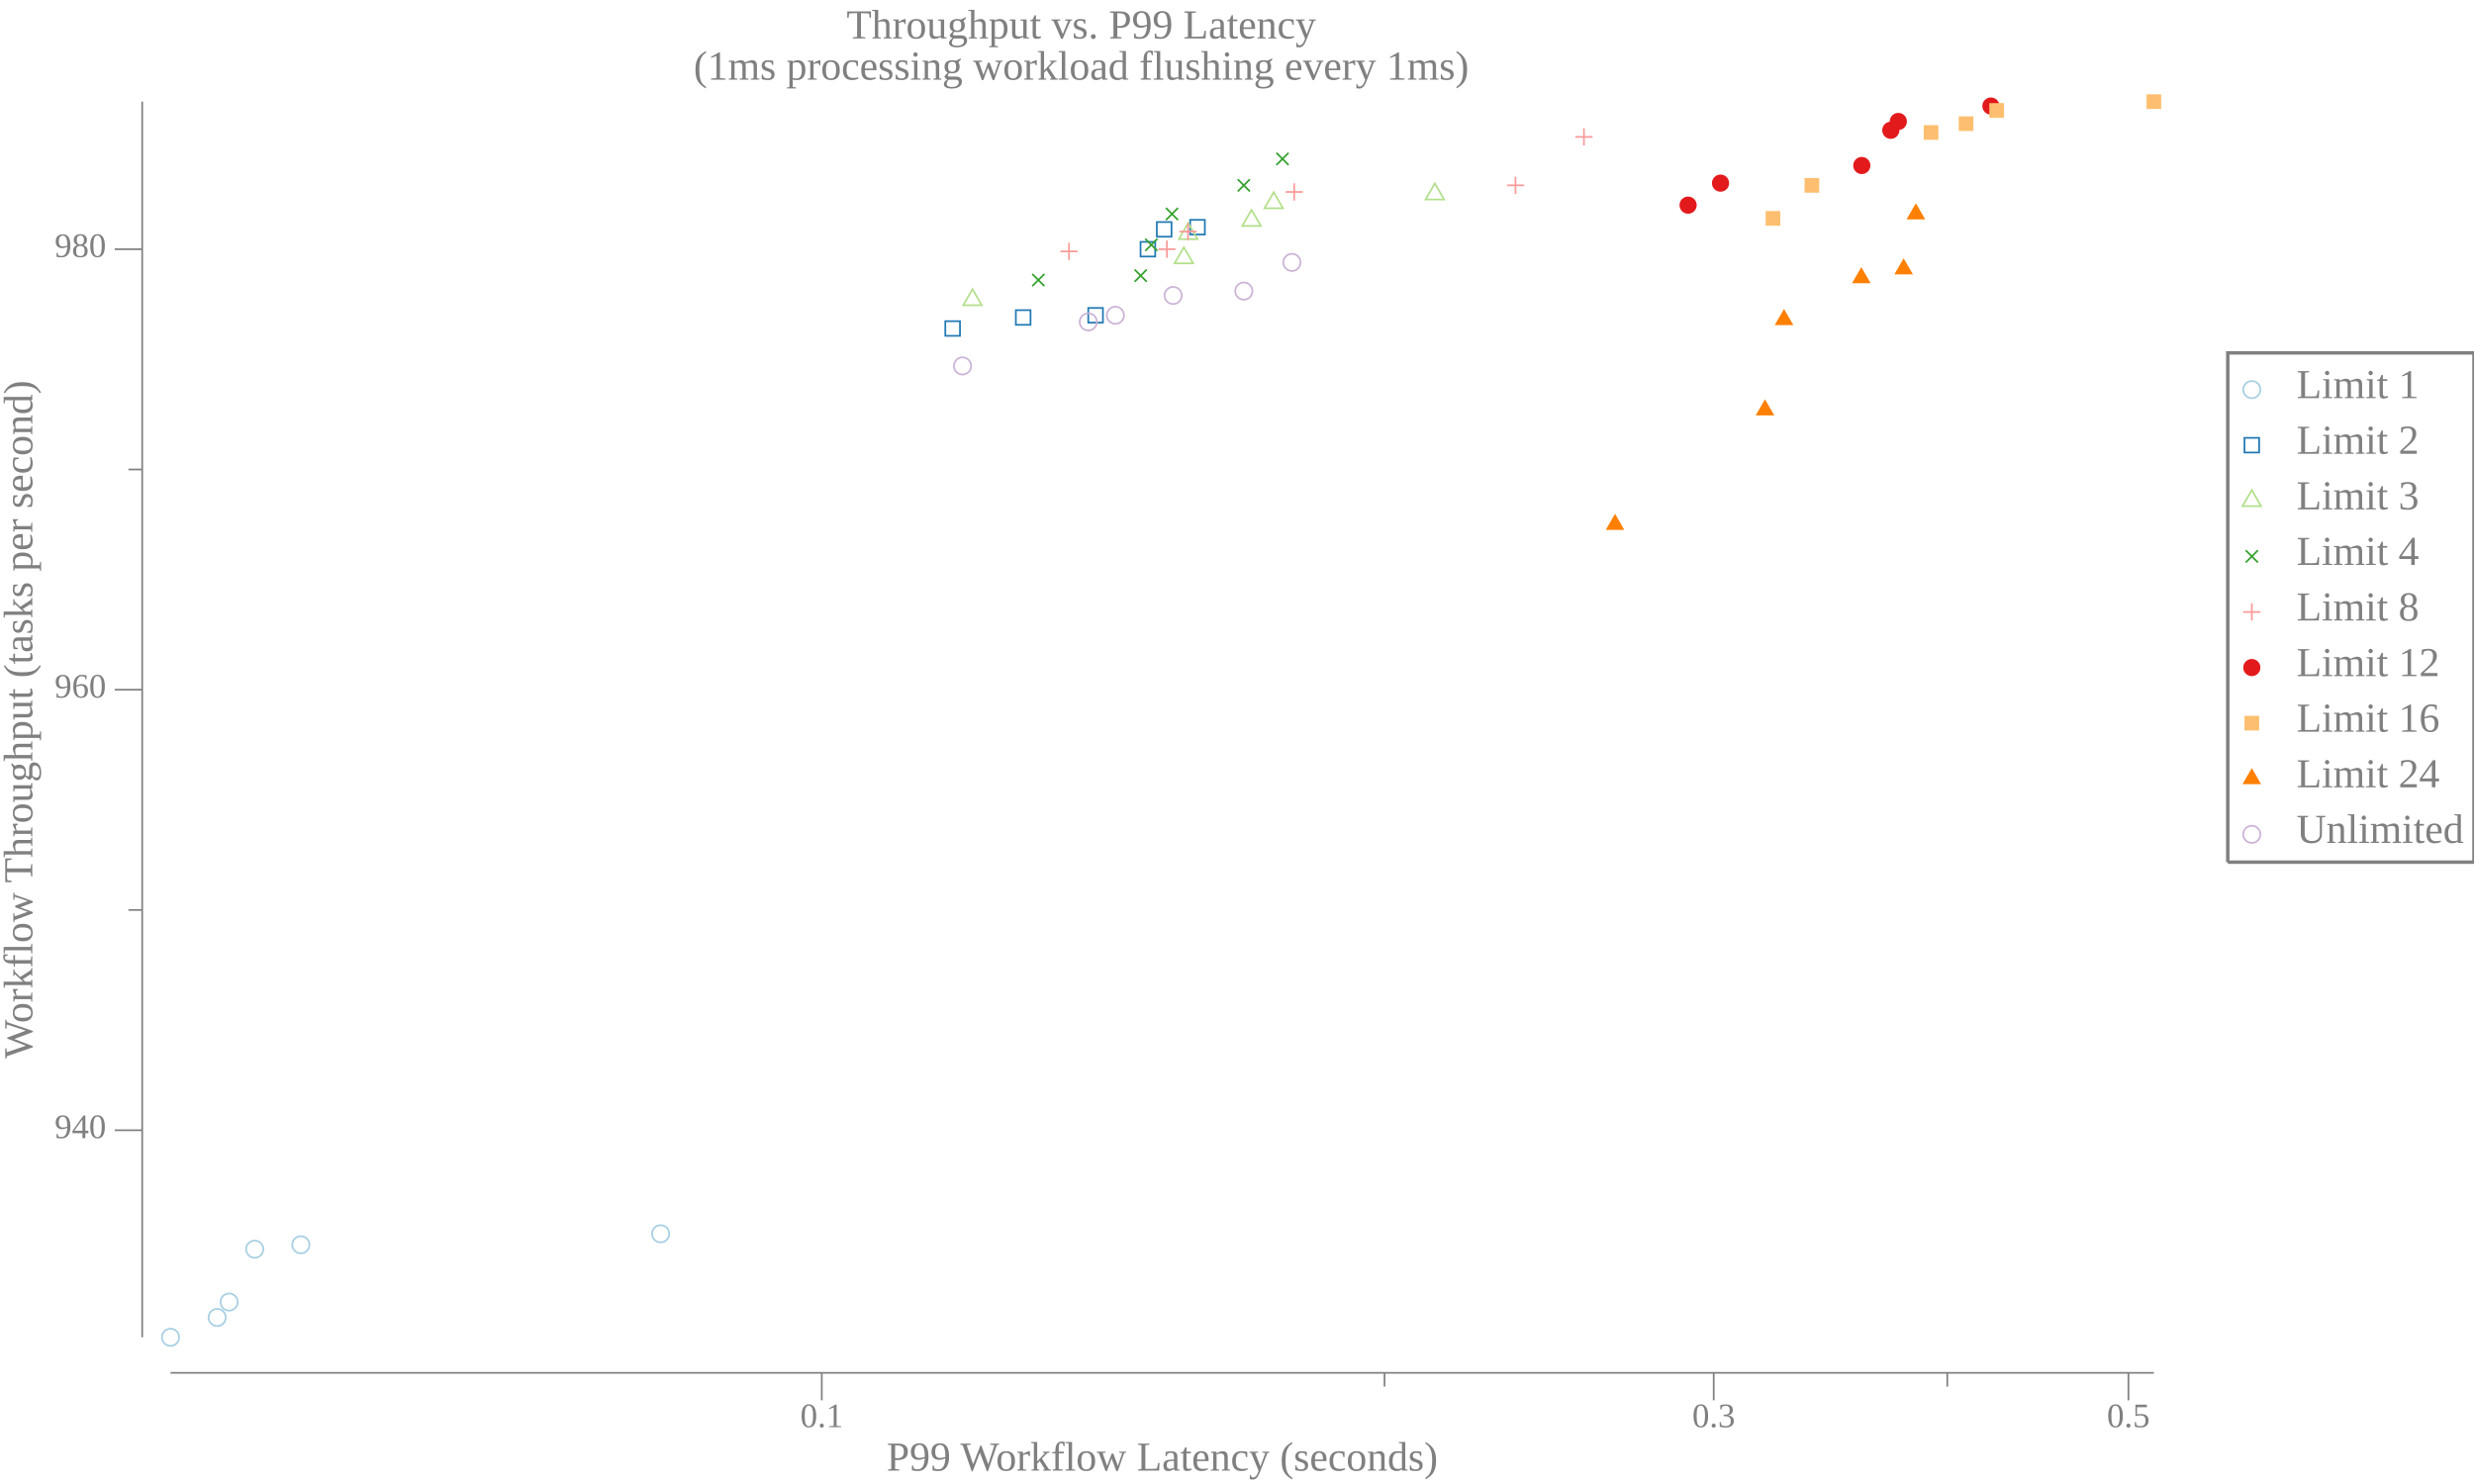
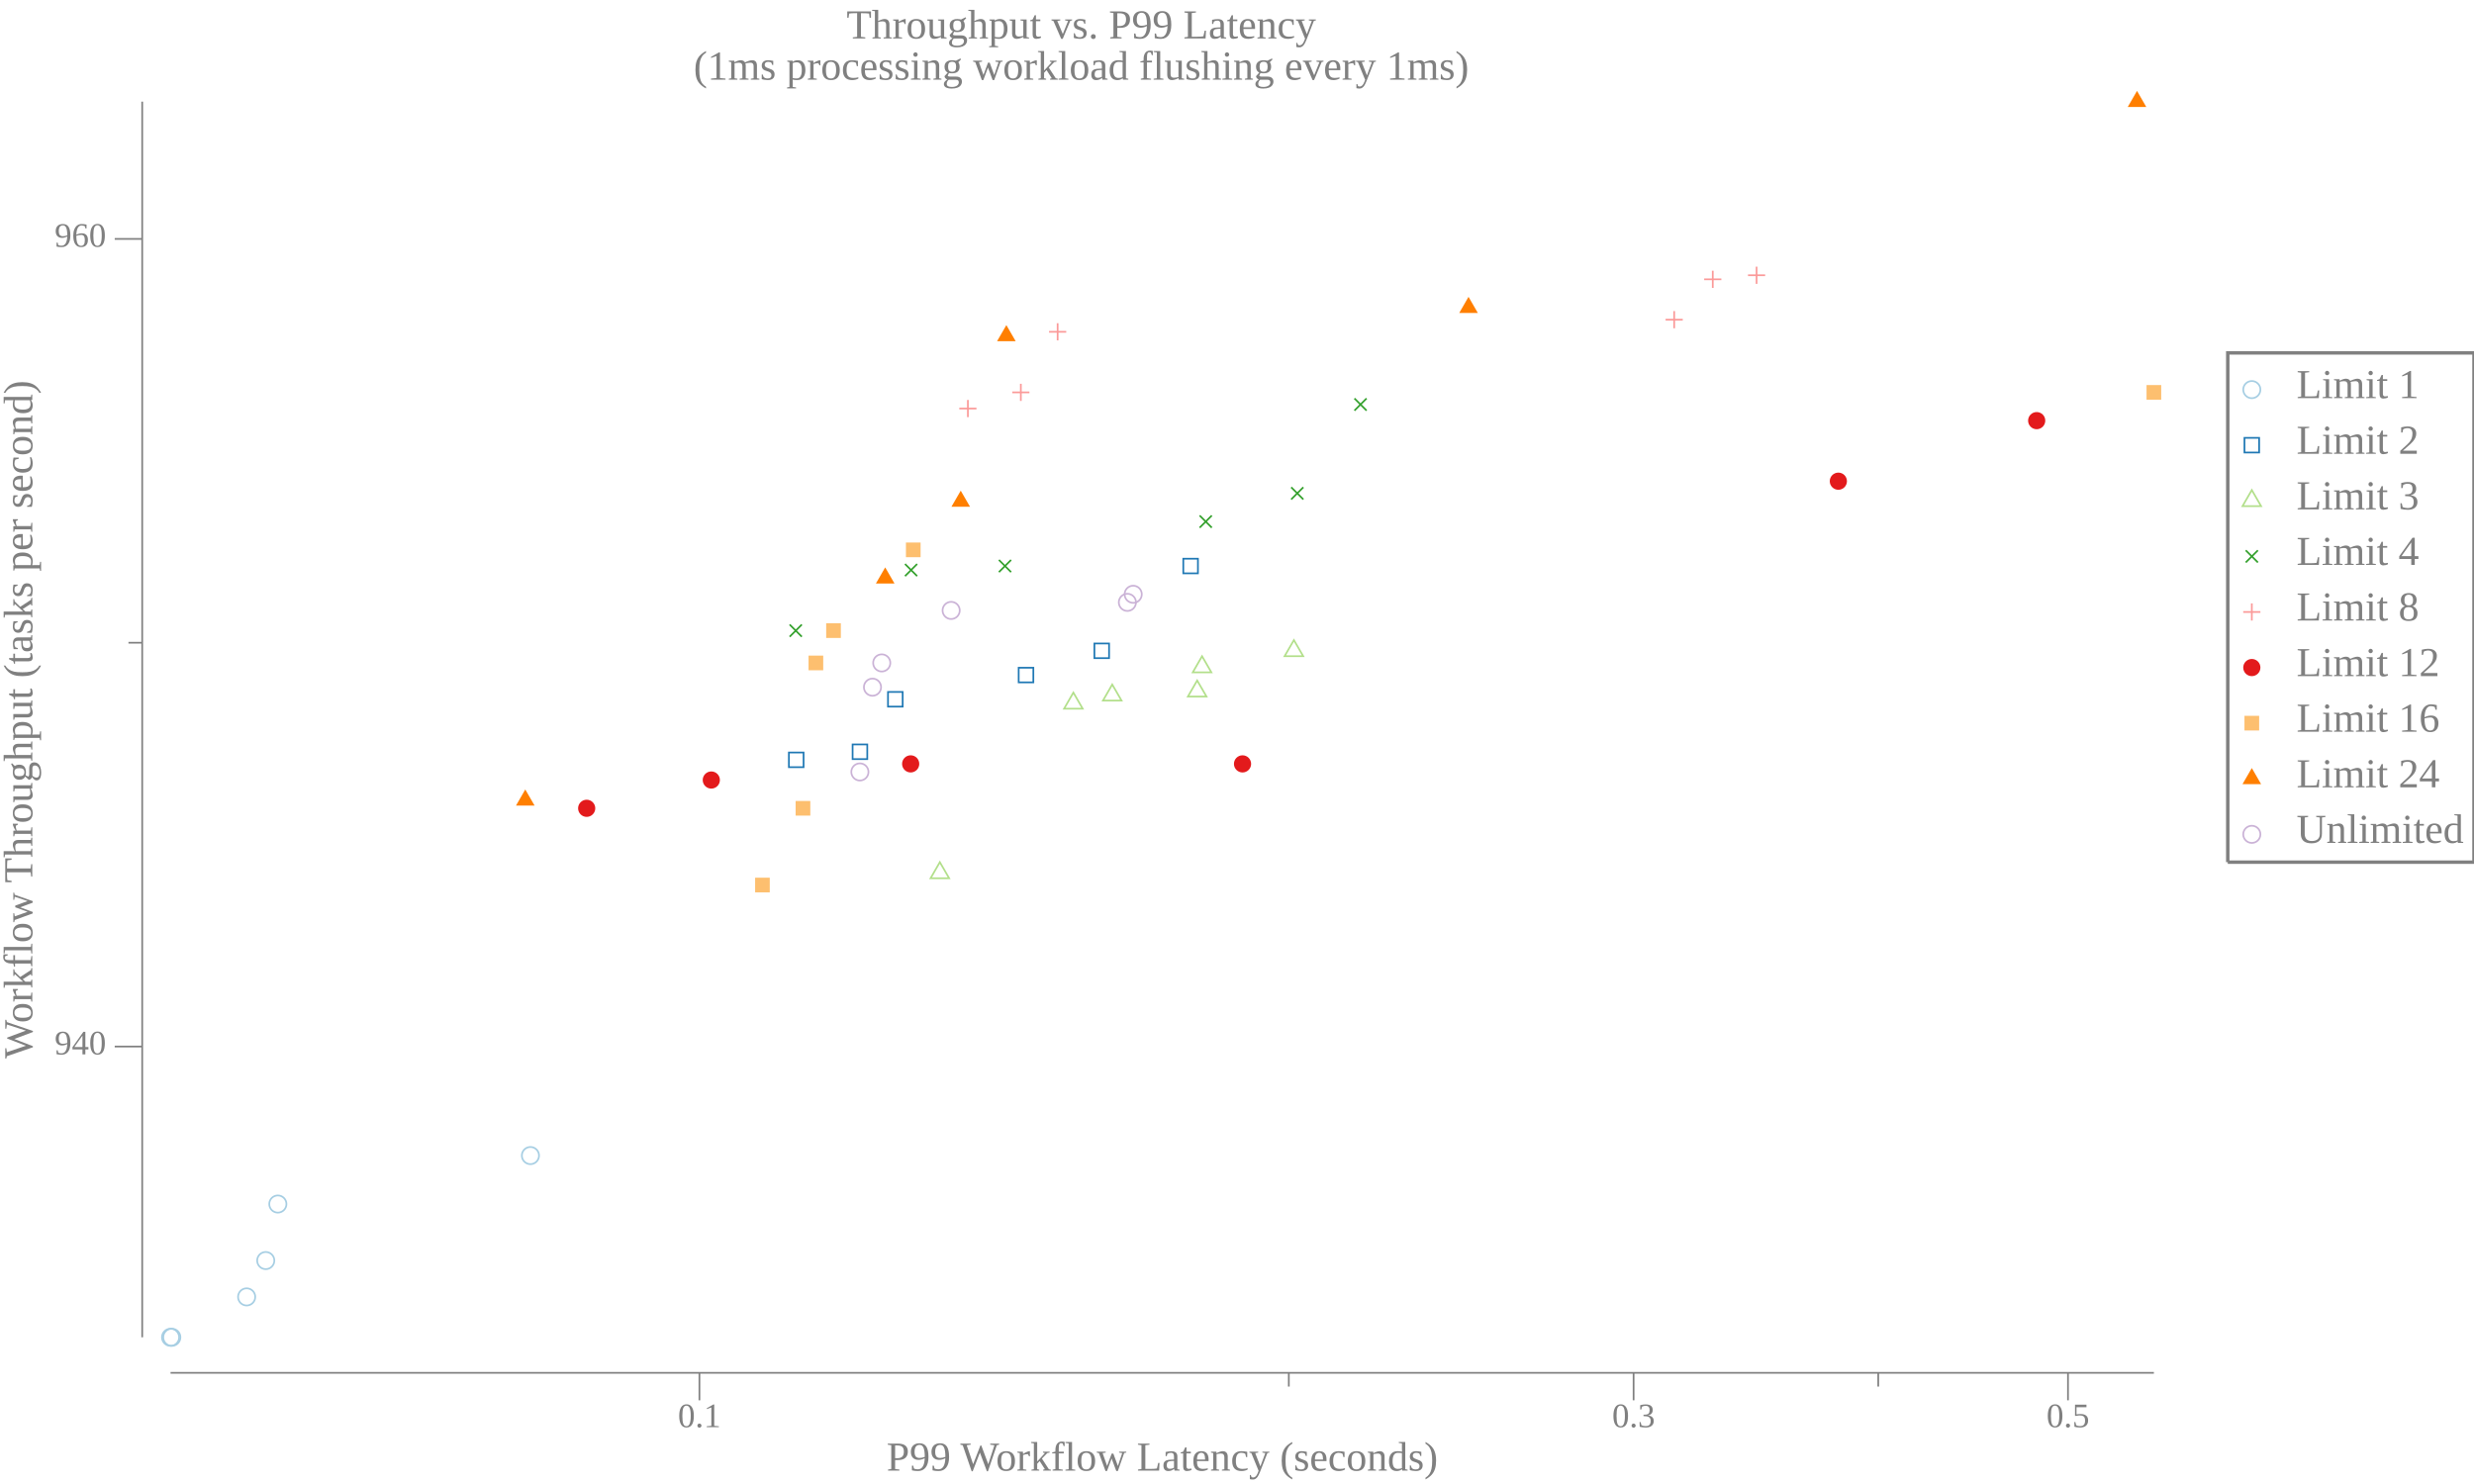
<svg xmlns="http://www.w3.org/2000/svg" width="720pt" height="432pt" viewBox="0 0 720 432">
  <g transform="scale(1, -1) translate(0, -432)">
    <path d="M657.84,318.58A2.5,2.5 0 1 1 652.84,318.58A2.5,2.5 0 1 1 657.84,318.58Z" style="fill:none;stroke:#A6CEE3;stroke-width:0.5" />
    <text x="668.34" y="-316.1" transform="scale(1, -1)" style="font-family:Liberation Serif;font-variant:normal;font-weight:normal;font-style:normal;font-size:12px;fill:#808080">Limit 1</text>
    <path d="M653.2,300.27L657.47,300.27L657.47,304.54L653.2,304.54Z" style="fill:none;stroke:#1F78B4;stroke-width:0.5" />
    <text x="668.34" y="-299.91" transform="scale(1, -1)" style="font-family:Liberation Serif;font-variant:normal;font-weight:normal;font-style:normal;font-size:12px;fill:#808080">Limit 2</text>
    <path d="M655.34,289.34L652.63,284.66L658.04,284.66Z" style="fill:none;stroke:#B2DF8A;stroke-width:0.5" />
    <text x="668.34" y="-283.73" transform="scale(1, -1)" style="font-family:Liberation Serif;font-variant:normal;font-weight:normal;font-style:normal;font-size:12px;fill:#808080">Limit 3</text>
    <path d="M653.57,268.27L657.11,271.8" style="fill:none;stroke:#33A02C;stroke-width:0.5" />
    <path d="M653.57,271.8L657.11,268.27" style="fill:none;stroke:#33A02C;stroke-width:0.5" />
    <text x="668.34" y="-267.55" transform="scale(1, -1)" style="font-family:Liberation Serif;font-variant:normal;font-weight:normal;font-style:normal;font-size:12px;fill:#808080">Limit 4</text>
    <path d="M655.34,256.35L655.34,251.35" style="fill:none;stroke:#FB9A99;stroke-width:0.5" />
    <path d="M652.84,253.85L657.84,253.85" style="fill:none;stroke:#FB9A99;stroke-width:0.5" />
    <text x="668.34" y="-251.36" transform="scale(1, -1)" style="font-family:Liberation Serif;font-variant:normal;font-weight:normal;font-style:normal;font-size:12px;fill:#808080">Limit 8</text>
    <path d="M657.84,237.67A2.5,2.5 0 1 1 652.84,237.67A2.5,2.5 0 1 1 657.84,237.67Z" style="fill:#E31A1C" />
    <text x="668.34" y="-235.18" transform="scale(1, -1)" style="font-family:Liberation Serif;font-variant:normal;font-weight:normal;font-style:normal;font-size:12px;fill:#808080">Limit 12</text>
    <path d="M653.2,219.35L657.47,219.35L657.47,223.62L653.2,223.62Z" style="fill:#FDBF6F" />
    <text x="668.34" y="-219" transform="scale(1, -1)" style="font-family:Liberation Serif;font-variant:normal;font-weight:normal;font-style:normal;font-size:12px;fill:#808080">Limit 16</text>
    <path d="M655.34,208.42L652.63,203.74L658.04,203.74Z" style="fill:#FF7F00" />
    <text x="668.34" y="-202.81" transform="scale(1, -1)" style="font-family:Liberation Serif;font-variant:normal;font-weight:normal;font-style:normal;font-size:12px;fill:#808080">Limit 24</text>
    <path d="M657.84,189.12A2.5,2.5 0 1 1 652.84,189.12A2.5,2.5 0 1 1 657.84,189.12Z" style="fill:none;stroke:#CAB2D6;stroke-width:0.5" />
    <text x="668.34" y="-186.63" transform="scale(1, -1)" style="font-family:Liberation Serif;font-variant:normal;font-weight:normal;font-style:normal;font-size:12px;fill:#808080">Unlimited</text>
    <path d="M648.34,181.02L648.34,329.27L720,329.27L720,181.02L648.34,181.02" style="fill:none;stroke:#808080" />
    <path d="M0,0L629.34,0L629.34,432L0,432Z" style="fill:#-8000000000000000-8000000000000000-8000000000000000;fill-opacity:0" />
    <text x="246.35" y="-420.81" transform="scale(1, -1)" style="font-family:Liberation Serif;font-variant:normal;font-weight:normal;font-style:normal;font-size:12px;fill:#808080">Throughput vs. P99 Latency</text>
    <text x="201.86" y="-408.81" transform="scale(1, -1)" style="font-family:Liberation Serif;font-variant:normal;font-weight:normal;font-style:normal;font-size:12px;fill:#808080">(1ms processing workload flushing every 1ms)</text>
    <text x="258.02" y="-3.902" transform="scale(1, -1)" style="font-family:Liberation Serif;font-variant:normal;font-weight:normal;font-style:normal;font-size:12px;fill:#808080">P99 Workflow Latency (seconds)</text>
-     <text x="232.91" y="-16.541" transform="scale(1, -1)" style="font-family:Liberation Serif;font-variant:normal;font-weight:normal;font-style:normal;font-size:10px;fill:#808080">0.1</text>
-     <text x="492.48" y="-16.541" transform="scale(1, -1)" style="font-family:Liberation Serif;font-variant:normal;font-weight:normal;font-style:normal;font-size:10px;fill:#808080">0.3</text>
-     <text x="613.18" y="-16.541" transform="scale(1, -1)" style="font-family:Liberation Serif;font-variant:normal;font-weight:normal;font-style:normal;font-size:10px;fill:#808080">0.5</text>
-     <path d="M239.16,24.363L239.16,32.363" style="fill:none;stroke:#808080;stroke-width:0.5" />
-     <path d="M498.73,24.363L498.73,32.363" style="fill:none;stroke:#808080;stroke-width:0.5" />
-     <path d="M619.43,24.363L619.43,32.363" style="fill:none;stroke:#808080;stroke-width:0.5" />
-     <path d="M402.93,28.363L402.93,32.363" style="fill:none;stroke:#808080;stroke-width:0.5" />
-     <path d="M566.71,28.363L566.71,32.363" style="fill:none;stroke:#808080;stroke-width:0.5" />
+     <text x="197.3" y="-16.541" transform="scale(1, -1)" style="font-family:Liberation Serif;font-variant:normal;font-weight:normal;font-style:normal;font-size:10px;fill:#808080">0.1</text>
+     <text x="469.17" y="-16.541" transform="scale(1, -1)" style="font-family:Liberation Serif;font-variant:normal;font-weight:normal;font-style:normal;font-size:10px;fill:#808080">0.3</text>
+     <text x="595.59" y="-16.541" transform="scale(1, -1)" style="font-family:Liberation Serif;font-variant:normal;font-weight:normal;font-style:normal;font-size:10px;fill:#808080">0.5</text>
+     <path d="M203.55,24.363L203.55,32.363" style="fill:none;stroke:#808080;stroke-width:0.5" />
+     <path d="M475.42,24.363L475.42,32.363" style="fill:none;stroke:#808080;stroke-width:0.5" />
+     <path d="M601.84,24.363L601.84,32.363" style="fill:none;stroke:#808080;stroke-width:0.5" />
+     <path d="M375.08,28.363L375.08,32.363" style="fill:none;stroke:#808080;stroke-width:0.5" />
+     <path d="M546.62,28.363L546.62,32.363" style="fill:none;stroke:#808080;stroke-width:0.5" />
    <path d="M49.635,32.363L626.84,32.363" style="fill:none;stroke:#808080;stroke-width:0.5" />
    <g transform="rotate(90)">
      <text x="123.84" y="9.387" transform="scale(1, -1)" style="font-family:Liberation Serif;font-variant:normal;font-weight:normal;font-style:normal;font-size:12px;fill:#808080">Workflow Throughput (tasks per second)</text>
    </g>
-     <text x="15.885" y="-100.69" transform="scale(1, -1)" style="font-family:Liberation Serif;font-variant:normal;font-weight:normal;font-style:normal;font-size:10px;fill:#808080">940</text>
-     <text x="15.885" y="-228.93" transform="scale(1, -1)" style="font-family:Liberation Serif;font-variant:normal;font-weight:normal;font-style:normal;font-size:10px;fill:#808080">960</text>
-     <text x="15.885" y="-357.17" transform="scale(1, -1)" style="font-family:Liberation Serif;font-variant:normal;font-weight:normal;font-style:normal;font-size:10px;fill:#808080">980</text>
-     <path d="M33.385,102.98L41.385,102.98" style="fill:none;stroke:#808080;stroke-width:0.5" />
-     <path d="M33.385,231.22L41.385,231.22" style="fill:none;stroke:#808080;stroke-width:0.5" />
-     <path d="M33.385,359.45L41.385,359.45" style="fill:none;stroke:#808080;stroke-width:0.5" />
-     <path d="M37.385,167.1L41.385,167.1" style="fill:none;stroke:#808080;stroke-width:0.5" />
-     <path d="M37.385,295.33L41.385,295.33" style="fill:none;stroke:#808080;stroke-width:0.5" />
+     <text x="15.885" y="-125.06" transform="scale(1, -1)" style="font-family:Liberation Serif;font-variant:normal;font-weight:normal;font-style:normal;font-size:10px;fill:#808080">940</text>
+     <text x="15.885" y="-360.16" transform="scale(1, -1)" style="font-family:Liberation Serif;font-variant:normal;font-weight:normal;font-style:normal;font-size:10px;fill:#808080">960</text>
+     <path d="M33.385,127.35L41.385,127.35" style="fill:none;stroke:#808080;stroke-width:0.5" />
+     <path d="M33.385,362.45L41.385,362.45" style="fill:none;stroke:#808080;stroke-width:0.5" />
+     <path d="M37.385,244.9L41.385,244.9" style="fill:none;stroke:#808080;stroke-width:0.5" />
    <path d="M41.385,42.709L41.385,402.41" style="fill:none;stroke:#808080;stroke-width:0.5" />
    <path d="M52.135,42.709A2.5,2.5 0 1 1 47.135,42.709A2.5,2.5 0 1 1 52.135,42.709Z" style="fill:none;stroke:#A6CEE3;stroke-width:0.5" />
-     <path d="M65.697,48.48A2.5,2.5 0 1 1 60.697,48.48A2.5,2.5 0 1 1 65.697,48.48Z" style="fill:none;stroke:#A6CEE3;stroke-width:0.5" />
-     <path d="M69.174,52.968A2.5,2.5 0 1 1 64.174,52.968A2.5,2.5 0 1 1 69.174,52.968Z" style="fill:none;stroke:#A6CEE3;stroke-width:0.5" />
-     <path d="M76.629,68.356A2.5,2.5 0 1 1 71.629,68.356A2.5,2.5 0 1 1 76.629,68.356Z" style="fill:none;stroke:#A6CEE3;stroke-width:0.5" />
-     <path d="M90.05,69.639A2.5,2.5 0 1 1 85.05,69.639A2.5,2.5 0 1 1 90.05,69.639Z" style="fill:none;stroke:#A6CEE3;stroke-width:0.5" />
-     <path d="M194.76,72.845A2.5,2.5 0 1 1 189.76,72.845A2.5,2.5 0 1 1 194.76,72.845Z" style="fill:none;stroke:#A6CEE3;stroke-width:0.5" />
-     <path d="M275.11,334.24L279.38,334.24L279.38,338.5L275.11,338.5Z" style="fill:none;stroke:#1F78B4;stroke-width:0.5" />
-     <path d="M295.64,337.44L299.91,337.44L299.91,341.71L295.64,341.71Z" style="fill:none;stroke:#1F78B4;stroke-width:0.5" />
-     <path d="M316.71,338.08L320.98,338.08L320.98,342.35L316.71,342.35Z" style="fill:none;stroke:#1F78B4;stroke-width:0.5" />
-     <path d="M331.93,357.32L336.2,357.32L336.2,361.59L331.93,361.59Z" style="fill:none;stroke:#1F78B4;stroke-width:0.5" />
-     <path d="M336.67,363.09L340.94,363.09L340.94,367.36L336.67,367.36Z" style="fill:none;stroke:#1F78B4;stroke-width:0.5" />
-     <path d="M346.37,363.73L350.64,363.73L350.64,368L346.37,368Z" style="fill:none;stroke:#1F78B4;stroke-width:0.5" />
-     <path d="M283.02,347.83L280.32,343.14L285.73,343.14Z" style="fill:none;stroke:#B2DF8A;stroke-width:0.5" />
-     <path d="M344.54,360.01L341.83,355.33L347.24,355.33Z" style="fill:none;stroke:#B2DF8A;stroke-width:0.5" />
-     <path d="M345.8,367.07L343.09,362.38L348.5,362.38Z" style="fill:none;stroke:#B2DF8A;stroke-width:0.5" />
-     <path d="M364.23,370.91L361.53,366.23L366.94,366.23Z" style="fill:none;stroke:#B2DF8A;stroke-width:0.5" />
-     <path d="M370.69,376.04L367.98,371.36L373.39,371.36Z" style="fill:none;stroke:#B2DF8A;stroke-width:0.5" />
-     <path d="M417.57,378.61L414.87,373.92L420.28,373.92Z" style="fill:none;stroke:#B2DF8A;stroke-width:0.5" />
-     <path d="M300.42,348.71L303.95,352.24" style="fill:none;stroke:#33A02C;stroke-width:0.5" />
-     <path d="M300.42,352.24L303.95,348.71" style="fill:none;stroke:#33A02C;stroke-width:0.5" />
-     <path d="M330.2,349.99L333.74,353.53" style="fill:none;stroke:#33A02C;stroke-width:0.5" />
-     <path d="M330.2,353.53L333.74,349.99" style="fill:none;stroke:#33A02C;stroke-width:0.5" />
-     <path d="M333.29,358.97L336.83,362.5" style="fill:none;stroke:#33A02C;stroke-width:0.5" />
-     <path d="M333.29,362.5L336.83,358.97" style="fill:none;stroke:#33A02C;stroke-width:0.5" />
-     <path d="M339.31,367.94L342.84,371.48" style="fill:none;stroke:#33A02C;stroke-width:0.5" />
-     <path d="M339.31,371.48L342.84,367.94" style="fill:none;stroke:#33A02C;stroke-width:0.5" />
-     <path d="M360.21,376.28L363.75,379.81" style="fill:none;stroke:#33A02C;stroke-width:0.5" />
-     <path d="M360.21,379.81L363.75,376.28" style="fill:none;stroke:#33A02C;stroke-width:0.5" />
-     <path d="M371.47,383.97L375,387.51" style="fill:none;stroke:#33A02C;stroke-width:0.5" />
-     <path d="M371.47,387.51L375,383.97" style="fill:none;stroke:#33A02C;stroke-width:0.5" />
-     <path d="M311.11,361.31L311.11,356.31" style="fill:none;stroke:#FB9A99;stroke-width:0.5" />
-     <path d="M308.61,358.81L313.61,358.81" style="fill:none;stroke:#FB9A99;stroke-width:0.5" />
-     <path d="M339.6,361.95L339.6,356.95" style="fill:none;stroke:#FB9A99;stroke-width:0.5" />
-     <path d="M337.1,359.45L342.1,359.45" style="fill:none;stroke:#FB9A99;stroke-width:0.5" />
-     <path d="M345.74,367.08L345.74,362.08" style="fill:none;stroke:#FB9A99;stroke-width:0.5" />
-     <path d="M343.24,364.58L348.24,364.58" style="fill:none;stroke:#FB9A99;stroke-width:0.5" />
-     <path d="M376.65,378.62L376.65,373.62" style="fill:none;stroke:#FB9A99;stroke-width:0.5" />
-     <path d="M374.15,376.12L379.15,376.12" style="fill:none;stroke:#FB9A99;stroke-width:0.5" />
-     <path d="M441.05,380.55L441.05,375.55" style="fill:none;stroke:#FB9A99;stroke-width:0.5" />
-     <path d="M438.55,378.05L443.55,378.05" style="fill:none;stroke:#FB9A99;stroke-width:0.5" />
-     <path d="M460.97,394.65L460.97,389.65" style="fill:none;stroke:#FB9A99;stroke-width:0.5" />
-     <path d="M458.47,392.15L463.47,392.15" style="fill:none;stroke:#FB9A99;stroke-width:0.5" />
-     <path d="M493.78,372.28A2.5,2.5 0 1 1 488.78,372.28A2.5,2.5 0 1 1 493.78,372.28Z" style="fill:#E31A1C" />
-     <path d="M503.22,378.69A2.5,2.5 0 1 1 498.22,378.69A2.5,2.5 0 1 1 503.22,378.69Z" style="fill:#E31A1C" />
-     <path d="M544.33,383.82A2.5,2.5 0 1 1 539.33,383.82A2.5,2.5 0 1 1 544.33,383.82Z" style="fill:#E31A1C" />
-     <path d="M552.77,394.08A2.5,2.5 0 1 1 547.77,394.08A2.5,2.5 0 1 1 552.77,394.08Z" style="fill:#E31A1C" />
-     <path d="M554.96,396.64A2.5,2.5 0 1 1 549.96,396.64A2.5,2.5 0 1 1 554.96,396.64Z" style="fill:#E31A1C" />
-     <path d="M581.91,401.13A2.5,2.5 0 1 1 576.91,401.13A2.5,2.5 0 1 1 581.91,401.13Z" style="fill:#E31A1C" />
-     <path d="M513.86,366.3L518.12,366.3L518.12,370.56L513.86,370.56Z" style="fill:#FDBF6F" />
-     <path d="M525.17,375.91L529.44,375.91L529.44,380.18L525.17,380.18Z" style="fill:#FDBF6F" />
-     <path d="M559.84,391.3L564.11,391.3L564.11,395.57L559.84,395.57Z" style="fill:#FDBF6F" />
-     <path d="M570.04,393.87L574.31,393.87L574.31,398.13L570.04,398.13Z" style="fill:#FDBF6F" />
-     <path d="M578.95,397.71L583.22,397.71L583.22,401.98L578.95,401.98Z" style="fill:#FDBF6F" />
-     <path d="M624.7,400.28L628.97,400.28L628.97,404.55L624.7,404.55Z" style="fill:#FDBF6F" />
-     <path d="M470.02,282.43L467.31,277.74L472.72,277.74Z" style="fill:#FF7F00" />
-     <path d="M513.66,315.77L510.95,311.08L516.37,311.08Z" style="fill:#FF7F00" />
-     <path d="M519.2,342.06L516.49,337.37L521.91,337.37Z" style="fill:#FF7F00" />
-     <path d="M541.7,354.24L538.99,349.56L544.41,349.56Z" style="fill:#FF7F00" />
-     <path d="M554.01,356.81L551.31,352.12L556.72,352.12Z" style="fill:#FF7F00" />
-     <path d="M557.57,372.84L554.87,368.15L560.28,368.15Z" style="fill:#FF7F00" />
-     <path d="M282.62,325.47A2.5,2.5 0 1 1 277.62,325.47A2.5,2.5 0 1 1 282.62,325.47Z" style="fill:none;stroke:#CAB2D6;stroke-width:0.5" />
-     <path d="M319.22,338.29A2.5,2.5 0 1 1 314.22,338.29A2.5,2.5 0 1 1 319.22,338.29Z" style="fill:none;stroke:#CAB2D6;stroke-width:0.5" />
-     <path d="M327.11,340.22A2.5,2.5 0 1 1 322.11,340.22A2.5,2.5 0 1 1 327.11,340.22Z" style="fill:none;stroke:#CAB2D6;stroke-width:0.5" />
-     <path d="M343.91,345.99A2.5,2.5 0 1 1 338.91,345.99A2.5,2.5 0 1 1 343.91,345.99Z" style="fill:none;stroke:#CAB2D6;stroke-width:0.5" />
-     <path d="M364.49,347.27A2.5,2.5 0 1 1 359.49,347.27A2.5,2.5 0 1 1 364.49,347.27Z" style="fill:none;stroke:#CAB2D6;stroke-width:0.5" />
-     <path d="M378.48,355.61A2.5,2.5 0 1 1 373.48,355.61A2.5,2.5 0 1 1 378.48,355.61Z" style="fill:none;stroke:#CAB2D6;stroke-width:0.5" />
+     <path d="M52.503,42.709A2.5,2.5 0 1 1 47.503,42.709A2.5,2.5 0 1 1 52.503,42.709Z" style="fill:none;stroke:#A6CEE3;stroke-width:0.5" />
+     <path d="M74.282,54.464A2.5,2.5 0 1 1 69.282,54.464A2.5,2.5 0 1 1 74.282,54.464Z" style="fill:none;stroke:#A6CEE3;stroke-width:0.5" />
+     <path d="M79.838,65.043A2.5,2.5 0 1 1 74.838,65.043A2.5,2.5 0 1 1 79.838,65.043Z" style="fill:none;stroke:#A6CEE3;stroke-width:0.5" />
+     <path d="M83.359,81.5A2.5,2.5 0 1 1 78.359,81.5A2.5,2.5 0 1 1 83.359,81.5Z" style="fill:none;stroke:#A6CEE3;stroke-width:0.5" />
+     <path d="M156.87,95.607A2.5,2.5 0 1 1 151.87,95.607A2.5,2.5 0 1 1 156.87,95.607Z" style="fill:none;stroke:#A6CEE3;stroke-width:0.5" />
+     <path d="M229.59,208.67L233.86,208.67L233.86,212.94L229.59,212.94Z" style="fill:none;stroke:#1F78B4;stroke-width:0.5" />
+     <path d="M248.13,211.02L252.4,211.02L252.4,215.29L248.13,215.29Z" style="fill:none;stroke:#1F78B4;stroke-width:0.5" />
+     <path d="M258.43,226.3L262.7,226.3L262.7,230.57L258.43,230.57Z" style="fill:none;stroke:#1F78B4;stroke-width:0.5" />
+     <path d="M296.46,233.36L300.73,233.36L300.73,237.62L296.46,237.62Z" style="fill:none;stroke:#1F78B4;stroke-width:0.5" />
+     <path d="M318.5,240.41L322.77,240.41L322.77,244.68L318.5,244.68Z" style="fill:none;stroke:#1F78B4;stroke-width:0.5" />
+     <path d="M344.37,265.1L348.63,265.1L348.63,269.36L344.37,269.36Z" style="fill:none;stroke:#1F78B4;stroke-width:0.5" />
+     <path d="M273.52,181.02L270.82,176.33L276.23,176.33Z" style="fill:none;stroke:#B2DF8A;stroke-width:0.5" />
+     <path d="M312.38,230.39L309.68,225.7L315.09,225.7Z" style="fill:none;stroke:#B2DF8A;stroke-width:0.5" />
+     <path d="M323.69,232.74L320.99,228.05L326.4,228.05Z" style="fill:none;stroke:#B2DF8A;stroke-width:0.5" />
+     <path d="M348.41,233.91L345.71,229.23L351.12,229.23Z" style="fill:none;stroke:#B2DF8A;stroke-width:0.5" />
+     <path d="M349.83,240.97L347.13,236.28L352.54,236.28Z" style="fill:none;stroke:#B2DF8A;stroke-width:0.5" />
+     <path d="M376.56,245.67L373.85,240.98L379.27,240.98Z" style="fill:none;stroke:#B2DF8A;stroke-width:0.5" />
+     <path d="M229.81,246.65L233.35,250.19" style="fill:none;stroke:#33A02C;stroke-width:0.5" />
+     <path d="M229.81,250.19L233.35,246.65" style="fill:none;stroke:#33A02C;stroke-width:0.5" />
+     <path d="M263.38,264.29L266.91,267.82" style="fill:none;stroke:#33A02C;stroke-width:0.5" />
+     <path d="M263.38,267.82L266.91,264.29" style="fill:none;stroke:#33A02C;stroke-width:0.5" />
+     <path d="M290.71,265.46L294.25,269" style="fill:none;stroke:#33A02C;stroke-width:0.5" />
+     <path d="M290.71,269L294.25,265.46" style="fill:none;stroke:#33A02C;stroke-width:0.5" />
+     <path d="M349.13,278.39L352.67,281.93" style="fill:none;stroke:#33A02C;stroke-width:0.5" />
+     <path d="M349.13,281.93L352.67,278.39" style="fill:none;stroke:#33A02C;stroke-width:0.5" />
+     <path d="M375.77,286.62L379.31,290.16" style="fill:none;stroke:#33A02C;stroke-width:0.5" />
+     <path d="M375.77,290.16L379.31,286.62" style="fill:none;stroke:#33A02C;stroke-width:0.5" />
+     <path d="M394.18,312.48L397.71,316.02" style="fill:none;stroke:#33A02C;stroke-width:0.5" />
+     <path d="M394.18,316.02L397.71,312.48" style="fill:none;stroke:#33A02C;stroke-width:0.5" />
+     <path d="M281.68,315.57L281.68,310.57" style="fill:none;stroke:#FB9A99;stroke-width:0.5" />
+     <path d="M279.18,313.07L284.18,313.07" style="fill:none;stroke:#FB9A99;stroke-width:0.5" />
+     <path d="M297.09,320.28L297.09,315.28" style="fill:none;stroke:#FB9A99;stroke-width:0.5" />
+     <path d="M294.59,317.78L299.59,317.78" style="fill:none;stroke:#FB9A99;stroke-width:0.5" />
+     <path d="M307.8,337.91L307.8,332.91" style="fill:none;stroke:#FB9A99;stroke-width:0.5" />
+     <path d="M305.3,335.41L310.3,335.41" style="fill:none;stroke:#FB9A99;stroke-width:0.5" />
+     <path d="M487.23,341.44L487.23,336.44" style="fill:none;stroke:#FB9A99;stroke-width:0.5" />
+     <path d="M484.73,338.94L489.73,338.94" style="fill:none;stroke:#FB9A99;stroke-width:0.5" />
+     <path d="M498.46,353.19L498.46,348.19" style="fill:none;stroke:#FB9A99;stroke-width:0.5" />
+     <path d="M495.96,350.69L500.96,350.69" style="fill:none;stroke:#FB9A99;stroke-width:0.5" />
+     <path d="M511.21,354.37L511.21,349.37" style="fill:none;stroke:#FB9A99;stroke-width:0.5" />
+     <path d="M508.71,351.87L513.71,351.87" style="fill:none;stroke:#FB9A99;stroke-width:0.5" />
+     <path d="M173.24,196.7A2.5,2.5 0 1 1 168.24,196.7A2.5,2.5 0 1 1 173.24,196.7Z" style="fill:#E31A1C" />
+     <path d="M209.51,204.93A2.5,2.5 0 1 1 204.51,204.93A2.5,2.5 0 1 1 209.51,204.93Z" style="fill:#E31A1C" />
+     <path d="M267.53,209.63A2.5,2.5 0 1 1 262.53,209.63A2.5,2.5 0 1 1 267.53,209.63Z" style="fill:#E31A1C" />
+     <path d="M364.11,209.63A2.5,2.5 0 1 1 359.11,209.63A2.5,2.5 0 1 1 364.11,209.63Z" style="fill:#E31A1C" />
+     <path d="M537.51,291.92A2.5,2.5 0 1 1 532.51,291.92A2.5,2.5 0 1 1 537.51,291.92Z" style="fill:#E31A1C" />
+     <path d="M595.23,309.55A2.5,2.5 0 1 1 590.23,309.55A2.5,2.5 0 1 1 595.23,309.55Z" style="fill:#E31A1C" />
+     <path d="M219.76,172.23L224.02,172.23L224.02,176.5L219.76,176.5Z" style="fill:#FDBF6F" />
+     <path d="M231.55,194.57L235.82,194.57L235.82,198.83L231.55,198.83Z" style="fill:#FDBF6F" />
+     <path d="M235.31,236.88L239.58,236.88L239.58,241.15L235.31,241.15Z" style="fill:#FDBF6F" />
+     <path d="M240.44,246.29L244.71,246.29L244.71,250.56L240.44,250.56Z" style="fill:#FDBF6F" />
+     <path d="M263.65,269.8L267.92,269.8L267.92,274.07L263.65,274.07Z" style="fill:#FDBF6F" />
+     <path d="M624.7,315.64L628.97,315.64L628.97,319.91L624.7,319.91Z" style="fill:#FDBF6F" />
+     <path d="M152.87,202.18L150.17,197.49L155.58,197.49Z" style="fill:#FF7F00" />
+     <path d="M257.62,266.83L254.91,262.14L260.32,262.14Z" style="fill:#FF7F00" />
+     <path d="M279.6,289.16L276.89,284.48L282.31,284.48Z" style="fill:#FF7F00" />
+     <path d="M292.88,337.36L290.17,332.67L295.59,332.67Z" style="fill:#FF7F00" />
+     <path d="M427.38,345.59L424.68,340.9L430.09,340.9Z" style="fill:#FF7F00" />
+     <path d="M621.93,405.54L619.22,400.85L624.63,400.85Z" style="fill:#FF7F00" />
+     <path d="M252.75,207.28A2.5,2.5 0 1 1 247.75,207.28A2.5,2.5 0 1 1 252.75,207.28Z" style="fill:none;stroke:#CAB2D6;stroke-width:0.5" />
+     <path d="M256.42,231.96A2.5,2.5 0 1 1 251.42,231.96A2.5,2.5 0 1 1 256.42,231.96Z" style="fill:none;stroke:#CAB2D6;stroke-width:0.5" />
+     <path d="M259.11,239.02A2.5,2.5 0 1 1 254.11,239.02A2.5,2.5 0 1 1 259.11,239.02Z" style="fill:none;stroke:#CAB2D6;stroke-width:0.5" />
+     <path d="M279.31,254.3A2.5,2.5 0 1 1 274.31,254.3A2.5,2.5 0 1 1 279.31,254.3Z" style="fill:none;stroke:#CAB2D6;stroke-width:0.5" />
+     <path d="M330.6,256.65A2.5,2.5 0 1 1 325.6,256.65A2.5,2.5 0 1 1 330.6,256.65Z" style="fill:none;stroke:#CAB2D6;stroke-width:0.5" />
+     <path d="M332.29,259A2.5,2.5 0 1 1 327.29,259A2.5,2.5 0 1 1 332.29,259Z" style="fill:none;stroke:#CAB2D6;stroke-width:0.5" />
  </g>
</svg>
